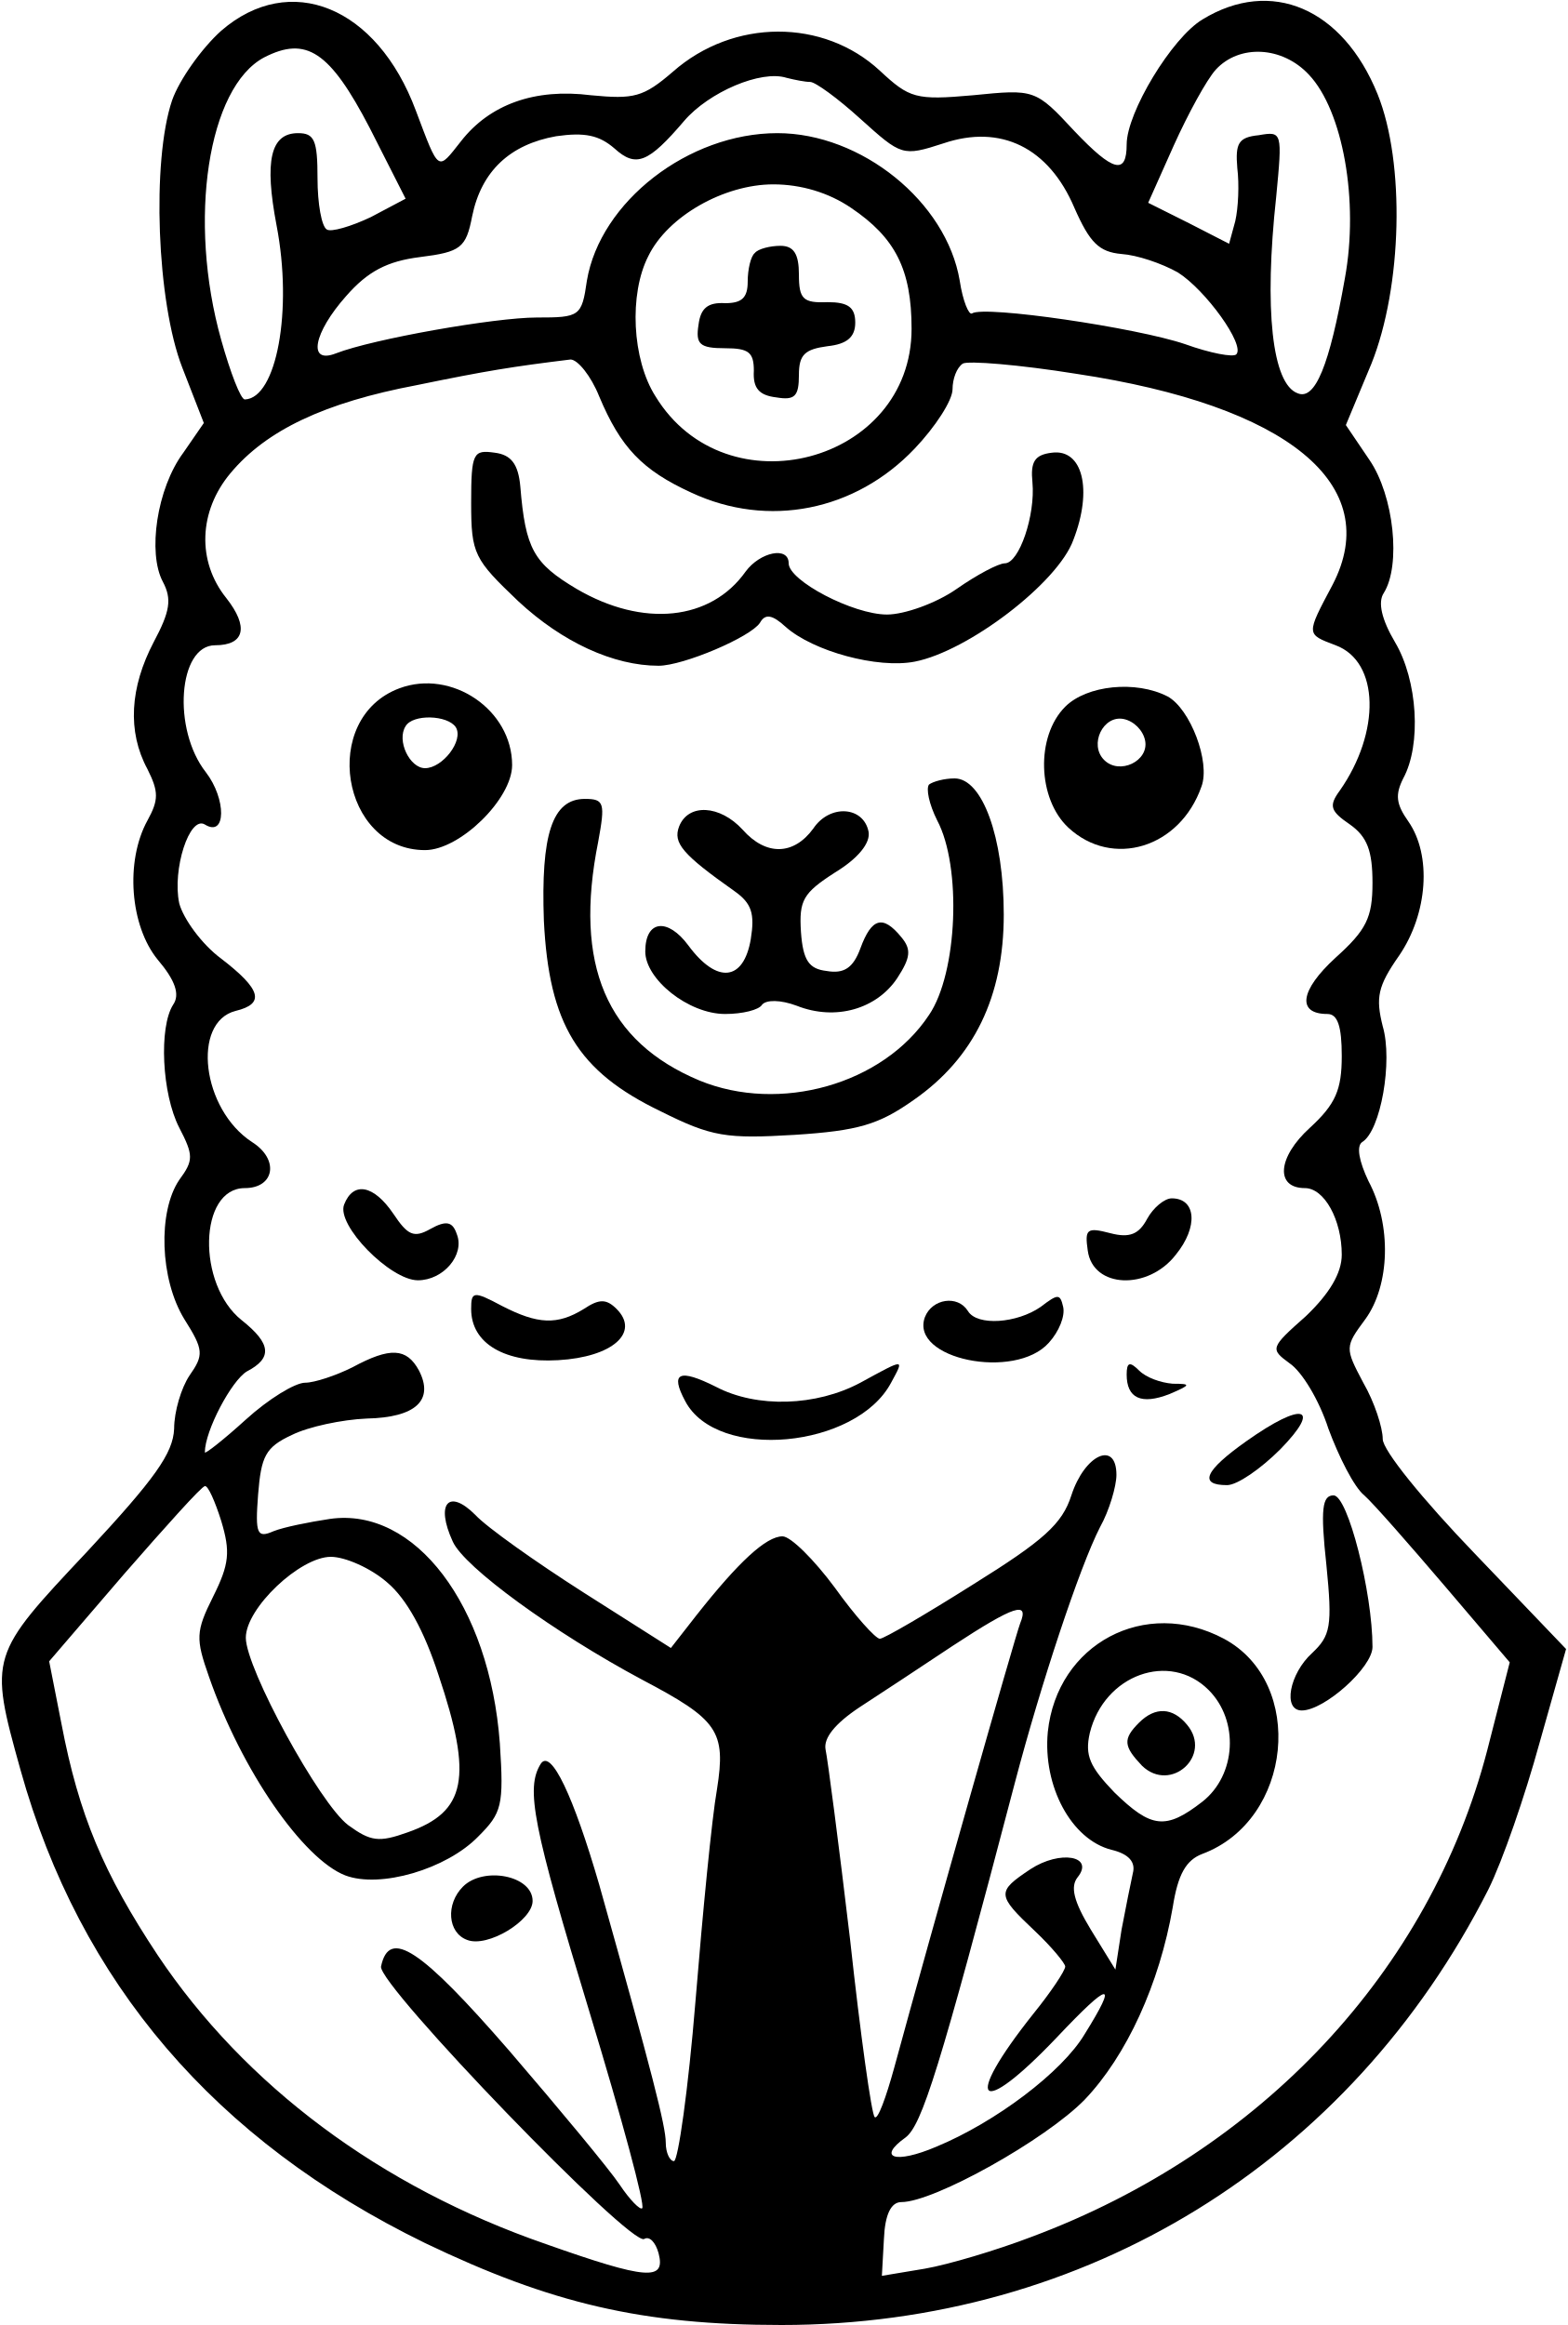
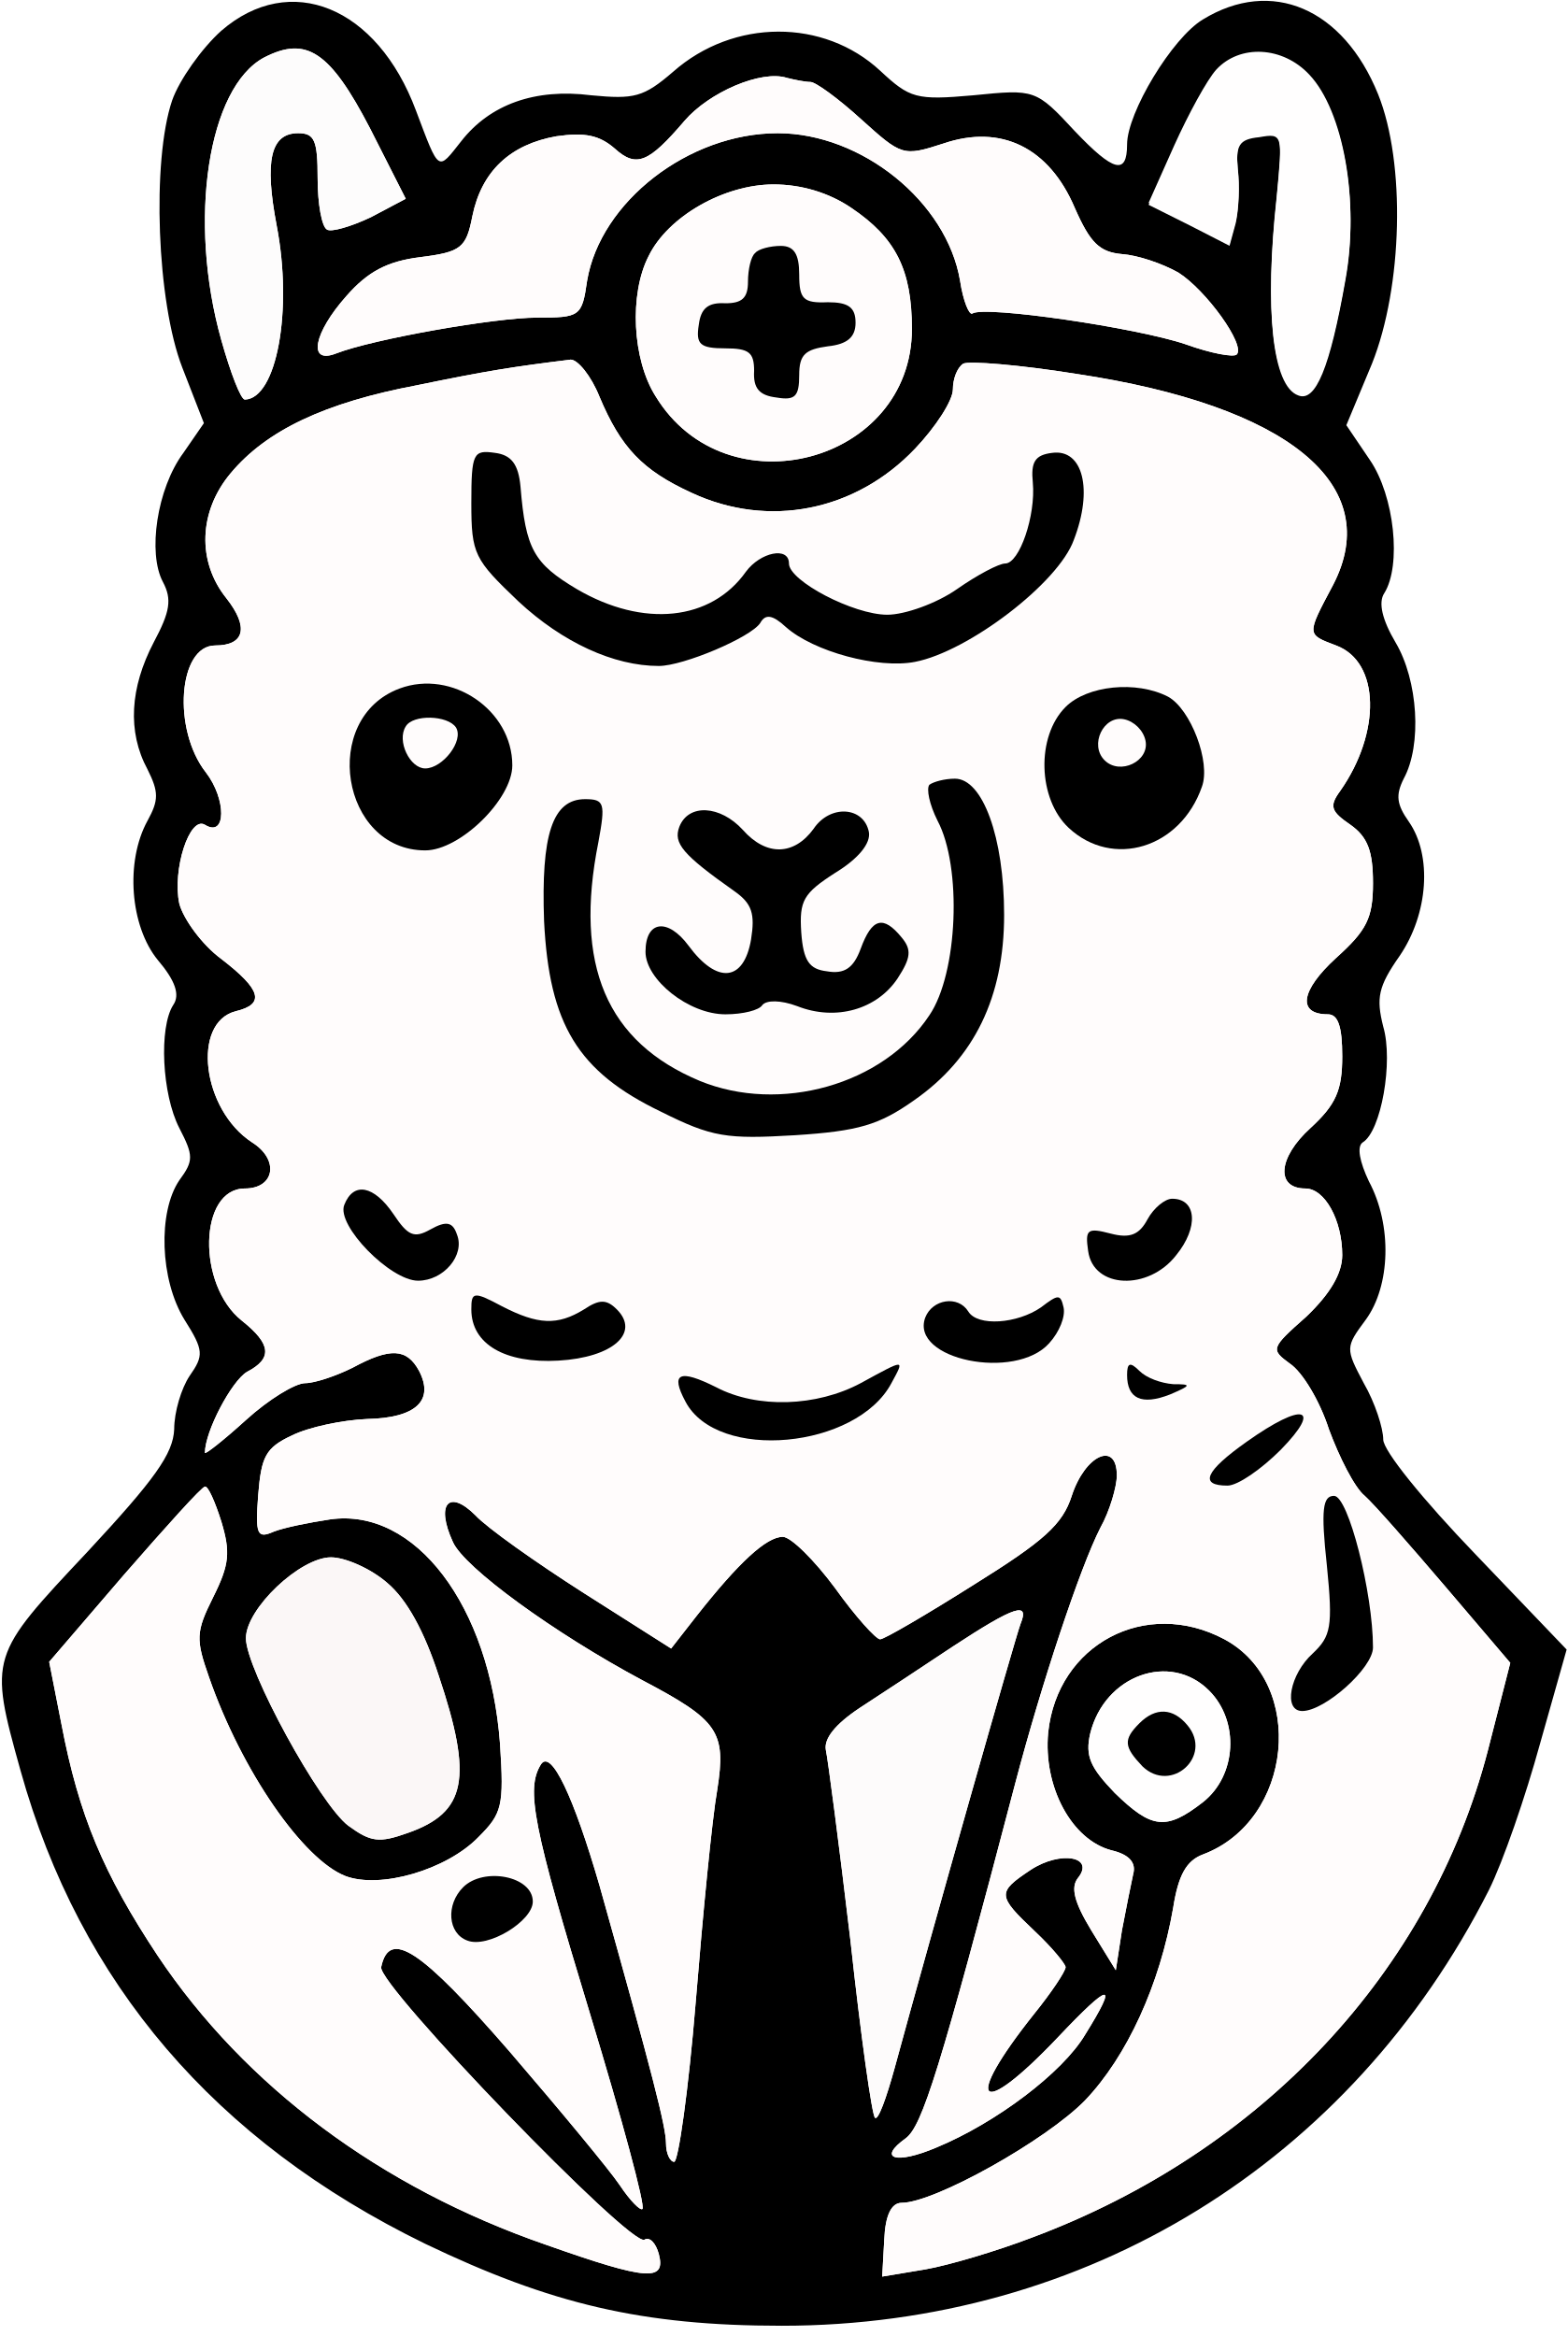
- <svg xmlns="http://www.w3.org/2000/svg" width="153px" height="227px" viewBox="0 0 153 227" version="1.1">
+ <svg xmlns="http://www.w3.org/2000/svg" width="153px" height="228px" viewBox="0 0 153 228" version="1.1">
  <g id="Page-1" stroke="none" stroke-width="1" fill="none" fill-rule="evenodd">
-     <g id="Group" transform="translate(76.54271, 113.5405) scale(-1, 1) rotate(-180) translate(-76.54271, -113.5405) translate(0.185419, 0.081094)" fill="#000000" fill-rule="nonzero">
-       <path d="M21.415,224 C19.515,222.3 17.315,219.2 16.615,217.2 C14.615,211.3 15.115,197.5 17.615,191.1 L19.715,185.7 L17.715,182.8 C15.115,179.3 14.215,173 15.715,170.2 C16.615,168.5 16.415,167.3 14.815,164.3 C12.515,159.9 12.215,155.6 14.215,151.9 C15.315,149.7 15.315,148.9 14.215,146.9 C12.015,142.9 12.515,136.6 15.215,133.3 C16.915,131.3 17.415,129.9 16.715,128.9 C15.315,126.7 15.615,120.2 17.315,116.9 C18.715,114.2 18.715,113.7 17.315,111.8 C15.215,108.7 15.415,102.1 17.815,98.2 C19.715,95.2 19.715,94.7 18.315,92.7 C17.515,91.5 16.815,89.2 16.815,87.5 C16.715,85.1 14.915,82.6 8.315,75.5 C-1.185,65.4 -1.285,65.3 1.815,54.2 C7.615,33.4 20.815,18 41.315,8 C53.615,2.1 62.515,0 76.115,0 C105.815,0 131.615,15.9 145.115,42.5 C146.515,45.3 148.715,51.7 150.115,56.8 L152.715,66 L143.815,75.3 C138.715,80.6 134.815,85.4 134.815,86.5 C134.815,87.6 134.015,90.1 132.915,92 C131.115,95.4 131.115,95.5 133.115,98.2 C135.515,101.5 135.715,107.4 133.415,111.7 C132.515,113.6 132.215,115.1 132.815,115.5 C134.615,116.6 135.815,123.4 134.815,126.8 C134.115,129.6 134.315,130.7 136.415,133.7 C139.215,137.8 139.615,143.5 137.315,146.8 C136.115,148.5 136.015,149.4 136.815,151 C138.615,154.3 138.215,160.6 136.015,164.3 C134.715,166.5 134.315,168.2 134.915,169.1 C136.615,171.8 135.915,178.6 133.515,182.1 L131.215,185.5 L133.715,191.5 C136.715,199 137.015,211.1 134.315,217.8 C130.915,226.2 123.915,229.2 117.215,225.1 C114.215,223.3 109.815,216 109.815,212.9 C109.815,209.9 108.515,210.2 104.715,214.2 C100.915,218.3 100.815,218.3 94.815,217.7 C89.215,217.2 88.615,217.4 85.715,220.1 C80.215,225.2 71.415,225.2 65.515,220 C62.615,217.5 61.715,217.3 57.515,217.7 C52.015,218.4 47.615,216.8 44.815,213.2 C42.515,210.3 42.715,210.1 40.415,216.2 C36.615,226.4 28.115,229.8 21.415,224 Z M35.915,214.5 L39.415,207.6 L36.015,205.8 C34.115,204.9 32.115,204.3 31.715,204.6 C31.215,204.9 30.815,207.1 30.815,209.6 C30.815,213.3 30.515,214 28.915,214 C26.215,214 25.615,211.3 26.815,205 C28.415,196.7 26.815,188.1 23.715,188 C23.315,188 22.315,190.6 21.415,193.8 C18.115,205.5 20.115,218.5 25.615,221.4 C29.715,223.5 32.015,222 35.915,214.5 Z M127.615,219.7 C130.915,216.2 132.515,207.4 131.115,199.8 C129.615,191.3 128.215,187.9 126.515,188.6 C124.015,189.5 123.215,196.8 124.415,207.8 C125.015,214.1 125.015,214.2 122.715,213.8 C120.715,213.6 120.415,213 120.615,210.6 C120.815,209 120.715,206.7 120.415,205.4 L119.815,203.2 L115.915,205.2 L111.915,207.2 L114.415,212.8 C115.815,215.9 117.615,219.2 118.515,220.2 C120.815,222.7 125.015,222.5 127.615,219.7 Z M78.915,219 C79.415,219 81.615,217.4 83.815,215.4 C87.815,211.8 87.915,211.7 91.915,213 C97.515,214.9 102.215,212.6 104.715,206.7 C106.215,203.3 107.115,202.4 109.315,202.2 C110.815,202.1 113.215,201.3 114.815,200.4 C117.515,198.7 121.415,193.3 120.515,192.4 C120.215,192.1 118.015,192.5 115.515,193.4 C110.815,195 95.915,197.2 94.715,196.4 C94.415,196.2 93.815,197.6 93.515,199.6 C92.215,207.3 83.915,214 75.715,214 C67.015,214 58.415,207.3 57.115,199.6 C56.615,196.1 56.415,196 52.215,196 C48.115,196 36.215,193.9 32.615,192.5 C29.815,191.4 30.415,194.5 33.615,198.1 C35.715,200.5 37.615,201.5 40.815,201.9 C44.815,202.4 45.315,202.8 45.915,205.9 C46.815,210.3 49.615,212.9 54.115,213.7 C56.915,214.1 58.315,213.8 59.815,212.5 C61.915,210.6 63.115,211.1 66.615,215.2 C69.015,218 74.115,220.2 76.615,219.4 C77.415,219.2 78.415,219 78.915,219 Z M82.915,206.7 C87.215,203.8 88.815,200.7 88.815,194.9 C88.815,181.8 70.715,177 63.815,188.3 C61.515,191.9 61.215,198.3 63.115,202 C65.015,205.9 70.515,209 75.315,209 C78.015,209 80.715,208.2 82.915,206.7 Z M58.315,188.3 C60.415,183.3 62.515,181.1 67.315,178.9 C74.815,175.4 83.315,177.1 89.115,183.2 C91.115,185.3 92.815,187.9 92.815,189 C92.815,190 93.215,191.1 93.815,191.5 C94.315,191.8 99.315,191.4 104.915,190.5 C125.515,187.4 135.015,179.7 129.915,169.9 C127.315,165 127.315,165.1 130.215,164 C134.515,162.4 134.615,155.5 130.615,149.8 C129.515,148.3 129.715,147.8 131.615,146.5 C133.315,145.3 133.815,143.9 133.815,140.8 C133.815,137.4 133.215,136.2 130.215,133.5 C126.715,130.3 126.415,128 129.415,128 C130.415,128 130.815,126.8 130.815,123.9 C130.815,120.6 130.215,119.2 127.715,116.9 C124.515,114 124.315,111 127.215,111 C129.115,111 130.815,107.9 130.815,104.5 C130.815,102.7 129.615,100.7 127.315,98.5 C123.815,95.4 123.815,95.3 125.715,93.9 C126.915,93.1 128.615,90.3 129.515,87.5 C130.515,84.8 132.015,81.8 133.015,81 C133.915,80.2 137.415,76.2 140.915,72.1 L147.215,64.7 L145.015,56.1 C139.415,34.6 123.015,17 100.515,8.6 C97.115,7.3 92.415,5.9 90.115,5.5 L85.915,4.8 L86.115,8.4 C86.215,10.8 86.815,12 87.815,12 C91.015,12 101.915,18.1 105.715,22 C109.815,26.3 113.015,33.3 114.315,40.8 C114.815,44 115.615,45.4 117.215,46 C126.015,49.3 127.315,62.7 119.315,67 C111.615,71.1 103.015,66.5 102.115,57.9 C101.615,52.6 104.415,47.4 108.315,46.4 C110.015,46 110.715,45.2 110.415,44.1 C110.215,43.2 109.715,40.7 109.315,38.6 L108.715,34.7 L106.315,38.6 C104.615,41.4 104.315,42.8 105.015,43.7 C106.715,45.8 103.315,46.4 100.415,44.5 C97.115,42.3 97.115,42 100.815,38.5 C102.515,36.9 103.815,35.3 103.815,35 C103.815,34.6 102.415,32.5 100.715,30.4 C93.715,21.6 95.315,20 103.015,28.1 C108.215,33.6 109.015,33.7 105.715,28.4 C103.515,24.7 97.015,19.8 91.215,17.4 C87.215,15.7 85.415,16.3 88.215,18.3 C89.815,19.5 91.515,24.8 98.915,53 C101.415,62.5 105.215,74 107.215,77.9 C108.115,79.5 108.815,81.9 108.815,83 C108.815,86.4 105.715,85 104.415,81 C103.515,78.2 101.715,76.6 94.815,72.3 C90.215,69.4 86.115,67 85.715,67 C85.315,67 83.315,69.2 81.315,72 C79.315,74.7 77.015,77 76.215,77 C74.615,77 71.915,74.5 67.815,69.3 L65.315,66.1 L56.815,71.5 C52.115,74.5 47.315,77.9 46.215,79.1 C43.615,81.7 42.315,80.2 44.015,76.5 C45.115,74 53.915,67.6 62.515,63 C69.915,59.1 70.715,58 69.815,52.3 C69.315,49.5 68.415,40.2 67.715,31.6 C67.015,23 66.015,16 65.615,16 C65.215,16 64.815,16.8 64.815,17.8 C64.815,19.4 63.515,24.5 58.315,43 C55.815,51.6 53.615,56.3 52.615,54.8 C51.115,52.4 51.815,48.8 57.415,30.4 C60.515,20.2 62.815,11.7 62.515,11.4 C62.315,11.2 61.315,12.2 60.315,13.7 C59.315,15.2 54.415,21.1 49.515,26.8 C40.915,36.7 37.815,38.8 37.015,35 C36.715,33.2 61.415,7.6 62.715,8.4 C63.215,8.7 63.815,8.1 64.115,7 C64.815,4.3 63.015,4.4 53.115,7.9 C36.915,13.5 23.715,23.4 15.215,36.1 C9.915,44.1 7.515,49.8 5.815,58.7 L4.615,64.8 L11.915,73.3 C16.015,78 19.515,81.9 19.815,81.9 C20.115,82 20.815,80.4 21.415,78.5 C22.315,75.5 22.215,74.3 20.615,71.1 C18.915,67.7 18.915,67 20.215,63.3 C23.415,54.1 29.415,45.5 33.515,43.9 C36.915,42.6 43.415,44.5 46.515,47.7 C48.815,50 49.015,50.7 48.615,56.8 C47.615,70.3 40.315,79.9 32.015,78.7 C30.015,78.4 27.515,77.9 26.515,77.5 C24.915,76.8 24.715,77.2 25.015,81.1 C25.315,84.8 25.715,85.7 28.315,86.9 C29.915,87.7 33.215,88.4 35.615,88.5 C40.415,88.6 42.215,90.3 40.715,93.2 C39.515,95.4 37.915,95.5 34.215,93.5 C32.615,92.7 30.515,92 29.615,92 C28.615,92 26.015,90.4 23.815,88.4 C21.615,86.4 19.815,85 19.815,85.2 C19.815,87.3 22.415,92.2 23.915,93.1 C26.415,94.4 26.315,95.8 23.415,98.1 C19.015,101.6 19.215,111 23.715,111 C26.615,111 27.115,113.8 24.415,115.5 C19.515,118.7 18.515,127.2 22.815,128.3 C25.715,129 25.315,130.4 21.415,133.4 C19.515,134.8 17.715,137.3 17.315,138.8 C16.615,142.1 18.315,147.4 19.815,146.5 C21.915,145.2 21.915,149 19.915,151.6 C16.615,155.8 17.215,164 20.815,164 C23.715,164 24.115,165.8 21.915,168.6 C19.015,172.2 19.215,177.1 22.315,180.8 C25.815,185 31.515,187.7 40.515,189.4 C47.315,190.8 49.815,191.2 55.515,191.9 C56.215,191.9 57.515,190.3 58.315,188.3 Z M37.615,72.5 C39.515,70.9 41.215,67.8 42.615,63.5 C46.015,53.4 45.315,50.1 39.615,48.1 C36.815,47.1 36.015,47.2 33.815,48.8 C31.015,50.9 23.815,64.1 23.815,67.1 C23.815,70 29.115,75 32.115,75 C33.515,75 36.015,73.9 37.615,72.5 Z M99.415,68.5 C98.915,67.2 90.815,38.7 87.115,25.1 C86.315,22.2 85.515,20 85.215,20.3 C84.915,20.5 83.815,28.4 82.815,37.6 C81.715,46.9 80.615,55.3 80.415,56.2 C80.215,57.3 81.315,58.7 83.715,60.3 C85.715,61.6 89.815,64.3 92.815,66.3 C98.915,70.3 100.315,70.7 99.415,68.5 Z M117.815,62 C120.815,59 120.515,53.7 117.215,51.1 C113.615,48.3 112.215,48.5 108.615,52 C106.215,54.5 105.715,55.6 106.215,57.8 C107.615,63.5 114.015,65.8 117.815,62 Z" id="Shape" />
-       <path d="M73.515,202.3 C73.115,202 72.815,200.7 72.815,199.5 C72.815,197.9 72.215,197.4 70.615,197.4 C68.915,197.5 68.215,196.9 68.015,195.3 C67.715,193.4 68.115,193 70.615,193 C72.915,193 73.415,192.6 73.415,190.8 C73.315,189.1 73.915,188.4 75.615,188.2 C77.415,187.9 77.815,188.3 77.815,190.4 C77.815,192.4 78.415,192.9 80.615,193.2 C82.515,193.4 83.315,194.1 83.315,195.5 C83.315,197 82.615,197.5 80.615,197.5 C78.215,197.4 77.815,197.8 77.815,200.2 C77.815,202.2 77.315,203 76.015,203 C75.015,203 73.815,202.7 73.515,202.3 Z" id="Path" />
-       <path d="M45.815,177.9 C45.815,172.9 46.115,172.4 50.415,168.3 C54.715,164.3 59.715,162 64.115,162 C66.515,162 73.115,164.8 74.015,166.2 C74.515,167.1 75.215,167 76.515,165.8 C79.215,163.4 85.515,161.7 89.115,162.4 C94.315,163.4 103.115,170.1 104.615,174.3 C106.515,179.2 105.515,183.2 102.515,182.8 C100.815,182.6 100.415,181.9 100.615,179.9 C100.915,176.7 99.315,172 97.915,172 C97.315,172 95.215,170.9 93.215,169.5 C91.215,168.1 88.115,167 86.415,167 C83.115,167 76.815,170.3 76.815,172 C76.815,173.7 74.015,173.1 72.615,171.2 C69.215,166.4 62.615,165.7 56.115,169.5 C51.915,172 51.115,173.4 50.615,179.5 C50.415,181.7 49.715,182.6 48.115,182.8 C46.015,183.1 45.815,182.8 45.815,177.9 Z" id="Path" />
-       <path d="M38.815,159.8 C31.015,156.9 33.115,144 41.315,144 C44.715,144 49.815,149 49.815,152.3 C49.815,157.7 43.915,161.7 38.815,159.8 Z M44.315,156 C45.115,154.7 43.015,152 41.315,152 C39.815,152 38.515,154.7 39.415,156.1 C40.115,157.3 43.515,157.2 44.315,156 Z" id="Shape" />
-       <path d="M103.815,158 C100.915,155.1 101.115,149 104.115,146.2 C108.415,142.2 115.015,144.2 117.115,150.2 C118.015,152.6 116.015,157.8 113.815,159 C110.715,160.6 105.915,160.1 103.815,158 Z M111.615,154.7 C112.015,152.7 109.115,151.3 107.615,152.8 C106.115,154.3 107.515,157.2 109.515,156.8 C110.515,156.6 111.415,155.7 111.615,154.7 Z" id="Shape" />
-       <path d="M90.515,150.4 C90.215,150 90.515,148.5 91.315,146.9 C93.715,142.4 93.315,132 90.515,127.9 C86.015,121.1 75.915,118.3 68.115,121.5 C59.015,125.3 55.815,132.8 58.215,144.8 C58.915,148.6 58.815,149 56.915,149 C53.715,149 52.615,145.5 52.915,137.1 C53.415,127 56.215,122.4 64.315,118.5 C69.315,116 70.715,115.8 77.415,116.2 C83.615,116.6 85.615,117.2 89.015,119.6 C94.915,123.7 97.815,129.7 97.815,137.7 C97.815,145.3 95.715,151 93.015,151 C92.015,151 90.915,150.7 90.515,150.4 Z" id="Path" />
-       <path d="M66.115,146.3 C65.515,144.7 66.415,143.6 71.515,140 C73.215,138.8 73.515,137.8 73.115,135.3 C72.415,131.2 69.815,130.9 67.015,134.7 C65.015,137.4 62.815,137.2 62.815,134.1 C62.815,131.4 67.015,128 70.615,128 C72.315,128 73.915,128.4 74.215,128.9 C74.615,129.4 76.015,129.4 77.615,128.8 C81.415,127.3 85.415,128.5 87.415,131.5 C88.715,133.5 88.815,134.3 87.815,135.5 C86.015,137.7 84.915,137.4 83.815,134.4 C83.115,132.5 82.215,131.9 80.515,132.2 C78.815,132.4 78.215,133.2 78.015,136 C77.815,139.1 78.215,139.8 81.315,141.8 C83.615,143.2 84.815,144.7 84.615,145.8 C84.115,148.3 80.815,148.5 79.215,146.1 C77.315,143.5 74.615,143.4 72.315,146 C70.115,148.4 67.015,148.6 66.115,146.3 Z" id="Path" />
-       <path d="M33.415,109.4 C32.615,107.4 37.915,102 40.615,102 C43.115,102 45.215,104.5 44.415,106.5 C44.015,107.7 43.415,107.9 41.815,107 C40.215,106.1 39.615,106.4 38.215,108.5 C36.315,111.3 34.315,111.7 33.415,109.4 Z" id="Path" />
-       <path d="M111.815,108 C111.015,106.5 110.115,106.1 108.215,106.6 C105.915,107.2 105.715,107 106.015,104.9 C106.515,101.2 111.915,101 114.615,104.5 C116.815,107.2 116.615,110 114.215,110 C113.515,110 112.415,109.1 111.815,108 Z" id="Path" />
-       <path d="M45.815,99.2 C45.815,95.8 49.115,93.9 54.315,94.2 C59.615,94.5 62.315,96.9 60.015,99.2 C59.015,100.2 58.315,100.2 56.815,99.2 C54.215,97.6 52.315,97.7 48.815,99.5 C46.015,101 45.815,100.9 45.815,99.2 Z" id="Path" />
-       <path d="M101.415,99.4 C99.115,97.8 95.215,97.5 94.315,99 C93.315,100.6 90.815,100.2 90.115,98.4 C88.615,94.3 98.915,92.2 102.215,95.9 C103.215,97 103.815,98.5 103.615,99.4 C103.315,100.7 103.115,100.7 101.415,99.4 Z" id="Path" />
-       <path d="M83.815,92 C79.515,89.7 73.715,89.5 69.715,91.6 C66.115,93.4 65.215,93 66.715,90.2 C69.815,84.3 83.415,85.6 86.815,92 C88.115,94.4 88.215,94.4 83.815,92 Z" id="Path" />
-       <path d="M109.815,92.8 C109.815,90.5 111.215,89.8 114.015,90.9 C116.115,91.8 116.115,91.9 114.315,91.9 C113.115,92 111.715,92.5 111.015,93.2 C110.115,94.1 109.815,94 109.815,92.8 Z" id="Path" />
-       <path d="M121.515,86.3 C117.415,83.4 116.815,82 119.615,82 C120.615,82 122.915,83.6 124.815,85.5 C128.915,89.7 127.015,90.2 121.515,86.3 Z" id="Path" />
-       <path d="M129.315,74.2 C129.915,68.2 129.715,67.3 127.915,65.6 C125.715,63.6 125.015,60 126.915,60 C129.115,60 133.815,64.2 133.815,66.2 C133.815,71.5 131.415,81 130.015,81 C128.915,81 128.715,79.7 129.315,74.2 Z" id="Path" />
-       <path d="M45.015,42.8 C43.315,41.1 43.515,38.3 45.415,37.6 C47.415,36.8 51.815,39.5 51.815,41.4 C51.815,43.9 47.015,44.8 45.015,42.8 Z" id="Path" />
-       <path d="M111.015,58.8 C109.415,57.2 109.515,56.5 111.315,54.6 C114.115,51.9 118.215,55.6 115.715,58.6 C114.315,60.3 112.615,60.4 111.015,58.8 Z" id="Path" />
+     <g id="logo" transform="translate(0.185419, 0.081094)" fill-rule="nonzero">
+       <g id="Group" transform="translate(76.35729, 113.4595) scale(-1, 1) rotate(-180) translate(-76.35729, -113.4595) translate(0, 0)">
+         <path d="M21.415,224 C19.515,222.3 17.315,219.2 16.615,217.2 C14.615,211.3 15.115,197.5 17.615,191.1 L19.715,185.7 L17.715,182.8 C15.115,179.3 14.215,173 15.715,170.2 C16.615,168.5 16.415,167.3 14.815,164.3 C12.515,159.9 12.215,155.6 14.215,151.9 C15.315,149.7 15.315,148.9 14.215,146.9 C12.015,142.9 12.515,136.6 15.215,133.3 C16.915,131.3 17.415,129.9 16.715,128.9 C15.315,126.7 15.615,120.2 17.315,116.9 C18.715,114.2 18.715,113.7 17.315,111.8 C15.215,108.7 15.415,102.1 17.815,98.2 C19.715,95.2 19.715,94.7 18.315,92.7 C17.515,91.5 16.815,89.2 16.815,87.5 C16.715,85.1 14.915,82.6 8.315,75.5 C-1.185,65.4 -1.285,65.3 1.815,54.2 C7.615,33.4 20.815,18 41.315,8 C53.615,2.1 62.515,0 76.115,0 C105.815,0 131.615,15.9 145.115,42.5 C146.515,45.3 148.715,51.7 150.115,56.8 L152.715,66 L143.815,75.3 C138.715,80.6 134.815,85.4 134.815,86.5 C134.815,87.6 134.015,90.1 132.915,92 C131.115,95.4 131.115,95.5 133.115,98.2 C135.515,101.5 135.715,107.4 133.415,111.7 C132.515,113.6 132.215,115.1 132.815,115.5 C134.615,116.6 135.815,123.4 134.815,126.8 C134.115,129.6 134.315,130.7 136.415,133.7 C139.215,137.8 139.615,143.5 137.315,146.8 C136.115,148.5 136.015,149.4 136.815,151 C138.615,154.3 138.215,160.6 136.015,164.3 C134.715,166.5 134.315,168.2 134.915,169.1 C136.615,171.8 135.915,178.6 133.515,182.1 L131.215,185.5 L133.715,191.5 C136.715,199 137.015,211.1 134.315,217.8 C130.915,226.2 123.915,229.2 117.215,225.1 C114.215,223.3 109.815,216 109.815,212.9 C109.815,209.9 108.515,210.2 104.715,214.2 C100.915,218.3 100.815,218.3 94.815,217.7 C89.215,217.2 88.615,217.4 85.715,220.1 C80.215,225.2 71.415,225.2 65.515,220 C62.615,217.5 61.715,217.3 57.515,217.7 C52.015,218.4 47.615,216.8 44.815,213.2 C42.515,210.3 42.715,210.1 40.415,216.2 C36.615,226.4 28.115,229.8 21.415,224 Z M35.915,214.5 L39.415,207.6 L36.015,205.8 C34.115,204.9 32.115,204.3 31.715,204.6 C31.215,204.9 30.815,207.1 30.815,209.6 C30.815,213.3 30.515,214 28.915,214 C26.215,214 25.615,211.3 26.815,205 C28.415,196.7 26.815,188.1 23.715,188 C23.315,188 22.315,190.6 21.415,193.8 C18.115,205.5 20.115,218.5 25.615,221.4 C29.715,223.5 32.015,222 35.915,214.5 Z M127.615,219.7 C130.915,216.2 132.515,207.4 131.115,199.8 C129.615,191.3 128.215,187.9 126.515,188.6 C124.015,189.5 123.215,196.8 124.415,207.8 C125.015,214.1 125.015,214.2 122.715,213.8 C120.715,213.6 120.415,213 120.615,210.6 C120.815,209 120.715,206.7 120.415,205.4 L119.815,203.2 L115.915,205.2 L111.915,207.2 L114.415,212.8 C115.815,215.9 117.615,219.2 118.515,220.2 C120.815,222.7 125.015,222.5 127.615,219.7 Z M78.915,219 C79.415,219 81.615,217.4 83.815,215.4 C87.815,211.8 87.915,211.7 91.915,213 C97.515,214.9 102.215,212.6 104.715,206.7 C106.215,203.3 107.115,202.4 109.315,202.2 C110.815,202.1 113.215,201.3 114.815,200.4 C117.515,198.7 121.415,193.3 120.515,192.4 C120.215,192.1 118.015,192.5 115.515,193.4 C110.815,195 95.915,197.2 94.715,196.4 C94.415,196.2 93.815,197.6 93.515,199.6 C92.215,207.3 83.915,214 75.715,214 C67.015,214 58.415,207.3 57.115,199.6 C56.615,196.1 56.415,196 52.215,196 C48.115,196 36.215,193.9 32.615,192.5 C29.815,191.4 30.415,194.5 33.615,198.1 C35.715,200.5 37.615,201.5 40.815,201.9 C44.815,202.4 45.315,202.8 45.915,205.9 C46.815,210.3 49.615,212.9 54.115,213.7 C56.915,214.1 58.315,213.8 59.815,212.5 C61.915,210.6 63.115,211.1 66.615,215.2 C69.015,218 74.115,220.2 76.615,219.4 C77.415,219.2 78.415,219 78.915,219 Z M82.915,206.7 C87.215,203.8 88.815,200.7 88.815,194.9 C88.815,181.8 70.715,177 63.815,188.3 C61.515,191.9 61.215,198.3 63.115,202 C65.015,205.9 70.515,209 75.315,209 C78.015,209 80.715,208.2 82.915,206.7 Z M58.315,188.3 C60.415,183.3 62.515,181.1 67.315,178.9 C74.815,175.4 83.315,177.1 89.115,183.2 C91.115,185.3 92.815,187.9 92.815,189 C92.815,190 93.215,191.1 93.815,191.5 C94.315,191.8 99.315,191.4 104.915,190.5 C125.515,187.4 135.015,179.7 129.915,169.9 C127.315,165 127.315,165.1 130.215,164 C134.515,162.4 134.615,155.5 130.615,149.8 C129.515,148.3 129.715,147.8 131.615,146.5 C133.315,145.3 133.815,143.9 133.815,140.8 C133.815,137.4 133.215,136.2 130.215,133.5 C126.715,130.3 126.415,128 129.415,128 C130.415,128 130.815,126.8 130.815,123.9 C130.815,120.6 130.215,119.2 127.715,116.9 C124.515,114 124.315,111 127.215,111 C129.115,111 130.815,107.9 130.815,104.5 C130.815,102.7 129.615,100.7 127.315,98.5 C123.815,95.4 123.815,95.3 125.715,93.9 C126.915,93.1 128.615,90.3 129.515,87.5 C130.515,84.8 132.015,81.8 133.015,81 C133.915,80.2 137.415,76.2 140.915,72.1 L147.215,64.7 L145.015,56.1 C139.415,34.6 123.015,17 100.515,8.6 C97.115,7.3 92.415,5.9 90.115,5.5 L85.915,4.8 L86.115,8.4 C86.215,10.8 86.815,12 87.815,12 C91.015,12 101.915,18.1 105.715,22 C109.815,26.3 113.015,33.3 114.315,40.8 C114.815,44 115.615,45.4 117.215,46 C126.015,49.3 127.315,62.7 119.315,67 C111.615,71.1 103.015,66.5 102.115,57.9 C101.615,52.6 104.415,47.4 108.315,46.4 C110.015,46 110.715,45.2 110.415,44.1 C110.215,43.2 109.715,40.7 109.315,38.6 L108.715,34.7 L106.315,38.6 C104.615,41.4 104.315,42.8 105.015,43.7 C106.715,45.8 103.315,46.4 100.415,44.5 C97.115,42.3 97.115,42 100.815,38.5 C102.515,36.9 103.815,35.3 103.815,35 C103.815,34.6 102.415,32.5 100.715,30.4 C93.715,21.6 95.315,20 103.015,28.1 C108.215,33.6 109.015,33.7 105.715,28.4 C103.515,24.7 97.015,19.8 91.215,17.4 C87.215,15.7 85.415,16.3 88.215,18.3 C89.815,19.5 91.515,24.8 98.915,53 C101.415,62.5 105.215,74 107.215,77.9 C108.115,79.5 108.815,81.9 108.815,83 C108.815,86.4 105.715,85 104.415,81 C103.515,78.2 101.715,76.6 94.815,72.3 C90.215,69.4 86.115,67 85.715,67 C85.315,67 83.315,69.2 81.315,72 C79.315,74.7 77.015,77 76.215,77 C74.615,77 71.915,74.5 67.815,69.3 L65.315,66.1 L56.815,71.5 C52.115,74.5 47.315,77.9 46.215,79.1 C43.615,81.7 42.315,80.2 44.015,76.5 C45.115,74 53.915,67.6 62.515,63 C69.915,59.1 70.715,58 69.815,52.3 C69.315,49.5 68.415,40.2 67.715,31.6 C67.015,23 66.015,16 65.615,16 C65.215,16 64.815,16.8 64.815,17.8 C64.815,19.4 63.515,24.5 58.315,43 C55.815,51.6 53.615,56.3 52.615,54.8 C51.115,52.4 51.815,48.8 57.415,30.4 C60.515,20.2 62.815,11.7 62.515,11.4 C62.315,11.2 61.315,12.2 60.315,13.7 C59.315,15.2 54.415,21.1 49.515,26.8 C40.915,36.7 37.815,38.8 37.015,35 C36.715,33.2 61.415,7.6 62.715,8.4 C63.215,8.7 63.815,8.1 64.115,7 C64.815,4.3 63.015,4.4 53.115,7.9 C36.915,13.5 23.715,23.4 15.215,36.1 C9.915,44.1 7.515,49.8 5.815,58.7 L4.615,64.8 L11.915,73.3 C16.015,78 19.515,81.9 19.815,81.9 C20.115,82 20.815,80.4 21.415,78.5 C22.315,75.5 22.215,74.3 20.615,71.1 C18.915,67.7 18.915,67 20.215,63.3 C23.415,54.1 29.415,45.5 33.515,43.9 C36.915,42.6 43.415,44.5 46.515,47.7 C48.815,50 49.015,50.7 48.615,56.8 C47.615,70.3 40.315,79.9 32.015,78.7 C30.015,78.4 27.515,77.9 26.515,77.5 C24.915,76.8 24.715,77.2 25.015,81.1 C25.315,84.8 25.715,85.7 28.315,86.9 C29.915,87.7 33.215,88.4 35.615,88.5 C40.415,88.6 42.215,90.3 40.715,93.2 C39.515,95.4 37.915,95.5 34.215,93.5 C32.615,92.7 30.515,92 29.615,92 C28.615,92 26.015,90.4 23.815,88.4 C21.615,86.4 19.815,85 19.815,85.2 C19.815,87.3 22.415,92.2 23.915,93.1 C26.415,94.4 26.315,95.8 23.415,98.1 C19.015,101.6 19.215,111 23.715,111 C26.615,111 27.115,113.8 24.415,115.5 C19.515,118.7 18.515,127.2 22.815,128.3 C25.715,129 25.315,130.4 21.415,133.4 C19.515,134.8 17.715,137.3 17.315,138.8 C16.615,142.1 18.315,147.4 19.815,146.5 C21.915,145.2 21.915,149 19.915,151.6 C16.615,155.8 17.215,164 20.815,164 C23.715,164 24.115,165.8 21.915,168.6 C19.015,172.2 19.215,177.1 22.315,180.8 C25.815,185 31.515,187.7 40.515,189.4 C47.315,190.8 49.815,191.2 55.515,191.9 C56.215,191.9 57.515,190.3 58.315,188.3 Z M37.615,72.5 C39.515,70.9 41.215,67.8 42.615,63.5 C46.015,53.4 45.315,50.1 39.615,48.1 C36.815,47.1 36.015,47.2 33.815,48.8 C31.015,50.9 23.815,64.1 23.815,67.1 C23.815,70 29.115,75 32.115,75 C33.515,75 36.015,73.9 37.615,72.5 Z M99.415,68.5 C98.915,67.2 90.815,38.7 87.115,25.1 C86.315,22.2 85.515,20 85.215,20.3 C84.915,20.5 83.815,28.4 82.815,37.6 C81.715,46.9 80.615,55.3 80.415,56.2 C80.215,57.3 81.315,58.7 83.715,60.3 C85.715,61.6 89.815,64.3 92.815,66.3 C98.915,70.3 100.315,70.7 99.415,68.5 Z M117.815,62 C120.815,59 120.515,53.7 117.215,51.1 C113.615,48.3 112.215,48.5 108.615,52 C106.215,54.5 105.715,55.6 106.215,57.8 C107.615,63.5 114.015,65.8 117.815,62 Z" id="Shape" fill="#000000" />
+         <path d="M35.915,214.5 L39.415,207.6 L36.015,205.8 C34.115,204.9 32.115,204.3 31.715,204.6 C31.215,204.9 30.815,207.1 30.815,209.6 C30.815,213.3 30.515,214 28.915,214 C26.215,214 25.615,211.3 26.815,205 C28.415,196.7 26.815,188.1 23.715,188 C23.315,188 22.315,190.6 21.415,193.8 C18.115,205.5 20.115,218.5 25.615,221.4 C29.715,223.5 32.015,222 35.915,214.5 Z" id="Shape-path" fill="#FDFCFC" />
+         <path d="M127.615,219.509 C130.915,216.009 132.515,207.209 131.115,199.609 C129.615,191.109 128.215,187.709 126.515,188.409 C124.015,189.309 123.215,196.609 124.415,207.609 C125.015,213.909 125.015,214.009 122.715,213.609 C120.715,213.409 120.415,212.809 120.615,210.409 C120.815,208.809 120.715,206.509 120.415,205.209 L119.815,203.009 L115.915,205.009 L111.915,207.009 L114.415,212.609 C115.815,215.709 117.615,219.009 118.515,220.009 C120.815,222.509 125.015,222.309 127.615,219.509 Z" id="Shape-path" fill="#FFFEFE" />
+         <path d="M78.915,219 C79.415,219 81.615,217.4 83.815,215.4 C87.815,211.8 87.915,211.7 91.915,213 C97.515,214.9 102.215,212.6 104.715,206.7 C106.215,203.3 107.115,202.4 109.315,202.2 C110.815,202.1 113.215,201.3 114.815,200.4 C117.515,198.7 121.415,193.3 120.515,192.4 C120.215,192.1 118.015,192.5 115.515,193.4 C110.815,195 95.915,197.2 94.715,196.4 C94.415,196.2 93.815,197.6 93.515,199.6 C92.215,207.3 83.915,214 75.715,214 C67.015,214 58.415,207.3 57.115,199.6 C56.615,196.1 56.415,196 52.215,196 C48.115,196 36.215,193.9 32.615,192.5 C29.815,191.4 30.415,194.5 33.615,198.1 C35.715,200.5 37.615,201.5 40.815,201.9 C44.815,202.4 45.315,202.8 45.915,205.9 C46.815,210.3 49.615,212.9 54.115,213.7 C56.915,214.1 58.315,213.8 59.815,212.5 C61.915,210.6 63.115,211.1 66.615,215.2 C69.015,218 74.115,220.2 76.615,219.4 C77.415,219.2 78.415,219 78.915,219 Z" id="Shape-path" fill="#FFFCFC" />
+         <path d="M37.615,72.5 C39.515,70.9 41.215,67.8 42.615,63.5 C46.015,53.4 45.315,50.1 39.615,48.1 C36.815,47.1 36.015,47.2 33.815,48.8 C31.015,50.9 23.815,64.1 23.815,67.1 C23.815,70 29.115,75 32.115,75 C33.515,75 36.015,73.9 37.615,72.5 Z" id="Shape-path" fill="#FBF7F7" />
+         <path d="M99.415,68.5 C98.915,67.2 90.815,38.7 87.115,25.1 C86.315,22.2 85.515,20 85.215,20.3 C84.915,20.5 83.815,28.4 82.815,37.6 C81.715,46.9 80.615,55.3 80.415,56.2 C80.215,57.3 81.315,58.7 83.715,60.3 C85.715,61.6 89.815,64.3 92.815,66.3 C98.915,70.3 100.315,70.7 99.415,68.5 Z" id="Shape-path" fill="#FDFBFB" />
+         <path d="M117.815,62 C120.815,59 120.515,53.7 117.215,51.1 C113.615,48.3 112.215,48.5 108.615,52 C106.215,54.5 105.715,55.6 106.215,57.8 C107.615,63.5 114.015,65.8 117.815,62 Z" id="Shape-path" fill="#FFFEFE" />
+         <path d="M82.915,206.7 C87.215,203.8 88.815,200.7 88.815,194.9 C88.815,181.8 70.715,177 63.815,188.3 C61.515,191.9 61.215,198.3 63.115,202 C65.015,205.9 70.515,209 75.315,209 C78.015,209 80.715,208.2 82.915,206.7 Z" id="Shape-path" fill="#FFFCFC" />
+         <path d="M58.315,188.3 C60.415,183.3 62.515,181.1 67.315,178.9 C74.815,175.4 83.315,177.1 89.115,183.2 C91.115,185.3 92.815,187.9 92.815,189 C92.815,190 93.215,191.1 93.815,191.5 C94.315,191.8 99.315,191.4 104.915,190.5 C125.515,187.4 135.015,179.7 129.915,169.9 C127.315,165 127.315,165.1 130.215,164 C134.515,162.4 134.615,155.5 130.615,149.8 C129.515,148.3 129.715,147.8 131.615,146.5 C133.315,145.3 133.815,143.9 133.815,140.8 C133.815,137.4 133.215,136.2 130.215,133.5 C126.715,130.3 126.415,128 129.415,128 C130.415,128 130.815,126.8 130.815,123.9 C130.815,120.6 130.215,119.2 127.715,116.9 C124.515,114 124.315,111 127.215,111 C129.115,111 130.815,107.9 130.815,104.5 C130.815,102.7 129.615,100.7 127.315,98.5 C123.815,95.4 123.815,95.3 125.715,93.9 C126.915,93.1 128.615,90.3 129.515,87.5 C130.515,84.8 132.015,81.8 133.015,81 C133.915,80.2 137.415,76.2 140.915,72.1 L147.215,64.7 L145.015,56.1 C139.415,34.6 123.015,17 100.515,8.6 C97.115,7.3 92.415,5.9 90.115,5.5 L85.915,4.8 L86.115,8.4 C86.215,10.8 86.815,12 87.815,12 C91.015,12 101.915,18.1 105.715,22 C109.815,26.3 113.015,33.3 114.315,40.8 C114.815,44 115.615,45.4 117.215,46 C126.015,49.3 127.315,62.7 119.315,67 C111.615,71.1 103.015,66.5 102.115,57.9 C101.615,52.6 104.415,47.4 108.315,46.4 C110.015,46 110.715,45.2 110.415,44.1 C110.215,43.2 109.715,40.7 109.315,38.6 L108.715,34.7 L106.315,38.6 C104.615,41.4 104.315,42.8 105.015,43.7 C106.715,45.8 103.315,46.4 100.415,44.5 C97.115,42.3 97.115,42 100.815,38.5 C102.515,36.9 103.815,35.3 103.815,35 C103.815,34.6 102.415,32.5 100.715,30.4 C93.715,21.6 95.315,20 103.015,28.1 C108.215,33.6 109.015,33.7 105.715,28.4 C103.515,24.7 97.015,19.8 91.215,17.4 C87.215,15.7 85.415,16.3 88.215,18.3 C89.815,19.5 91.515,24.8 98.915,53 C101.415,62.5 105.215,74 107.215,77.9 C108.115,79.5 108.815,81.9 108.815,83 C108.815,86.4 105.715,85 104.415,81 C103.515,78.2 101.715,76.6 94.815,72.3 C90.215,69.4 86.115,67 85.715,67 C85.315,67 83.315,69.2 81.315,72 C79.315,74.7 77.015,77 76.215,77 C74.615,77 71.915,74.5 67.815,69.3 L65.315,66.1 L56.815,71.5 C52.115,74.5 47.315,77.9 46.215,79.1 C43.615,81.7 42.315,80.2 44.015,76.5 C45.115,74 53.915,67.6 62.515,63 C69.915,59.1 70.715,58 69.815,52.3 C69.315,49.5 68.415,40.2 67.715,31.6 C67.015,23 66.015,16 65.615,16 C65.215,16 64.815,16.8 64.815,17.8 C64.815,19.4 63.515,24.5 58.315,43 C55.815,51.6 53.615,56.3 52.615,54.8 C51.115,52.4 51.815,48.8 57.415,30.4 C60.515,20.2 62.815,11.7 62.515,11.4 C62.315,11.2 61.315,12.2 60.315,13.7 C59.315,15.2 54.415,21.1 49.515,26.8 C40.915,36.7 37.815,38.8 37.015,35 C36.715,33.2 61.415,7.6 62.715,8.4 C63.215,8.7 63.815,8.1 64.115,7 C64.815,4.3 63.015,4.4 53.115,7.9 C36.915,13.5 23.715,23.4 15.215,36.1 C9.915,44.1 7.515,49.8 5.815,58.7 L4.615,64.8 L11.915,73.3 C16.015,78 19.515,81.9 19.815,81.9 C20.115,82 20.815,80.4 21.415,78.5 C22.315,75.5 22.215,74.3 20.615,71.1 C18.915,67.7 18.915,67 20.215,63.3 C23.415,54.1 29.415,45.5 33.515,43.9 C36.915,42.6 43.415,44.5 46.515,47.7 C48.815,50 49.015,50.7 48.615,56.8 C47.615,70.3 40.315,79.9 32.015,78.7 C30.015,78.4 27.515,77.9 26.515,77.5 C24.915,76.8 24.715,77.2 25.015,81.1 C25.315,84.8 25.715,85.7 28.315,86.9 C29.915,87.7 33.215,88.4 35.615,88.5 C40.415,88.6 42.215,90.3 40.715,93.2 C39.515,95.4 37.915,95.5 34.215,93.5 C32.615,92.7 30.515,92 29.615,92 C28.615,92 26.015,90.4 23.815,88.4 C21.615,86.4 19.815,85 19.815,85.2 C19.815,87.3 22.415,92.2 23.915,93.1 C26.415,94.4 26.315,95.8 23.415,98.1 C19.015,101.6 19.215,111 23.715,111 C26.615,111 27.115,113.8 24.415,115.5 C19.515,118.7 18.515,127.2 22.815,128.3 C25.715,129 25.315,130.4 21.415,133.4 C19.515,134.8 17.715,137.3 17.315,138.8 C16.615,142.1 18.315,147.4 19.815,146.5 C21.915,145.2 21.915,149 19.915,151.6 C16.615,155.8 17.215,164 20.815,164 C23.715,164 24.115,165.8 21.915,168.6 C19.015,172.2 19.215,177.1 22.315,180.8 C25.815,185 31.515,187.7 40.515,189.4 C47.315,190.8 49.815,191.2 55.515,191.9 C56.215,191.9 57.515,190.3 58.315,188.3 Z" id="Shape-path" fill="#FFFCFC" />
+         <path d="M73.515,202.3 C73.115,202 72.815,200.7 72.815,199.5 C72.815,197.9 72.215,197.4 70.615,197.4 C68.915,197.5 68.215,196.9 68.015,195.3 C67.715,193.4 68.115,193 70.615,193 C72.915,193 73.415,192.6 73.415,190.8 C73.315,189.1 73.915,188.4 75.615,188.2 C77.415,187.9 77.815,188.3 77.815,190.4 C77.815,192.4 78.415,192.9 80.615,193.2 C82.515,193.4 83.315,194.1 83.315,195.5 C83.315,197 82.615,197.5 80.615,197.5 C78.215,197.4 77.815,197.8 77.815,200.2 C77.815,202.2 77.315,203 76.015,203 C75.015,203 73.815,202.7 73.515,202.3 Z" id="Path" fill="#000000" />
+         <path d="M45.815,177.9 C45.815,172.9 46.115,172.4 50.415,168.3 C54.715,164.3 59.715,162 64.115,162 C66.515,162 73.115,164.8 74.015,166.2 C74.515,167.1 75.215,167 76.515,165.8 C79.215,163.4 85.515,161.7 89.115,162.4 C94.315,163.4 103.115,170.1 104.615,174.3 C106.515,179.2 105.515,183.2 102.515,182.8 C100.815,182.6 100.415,181.9 100.615,179.9 C100.915,176.7 99.315,172 97.915,172 C97.315,172 95.215,170.9 93.215,169.5 C91.215,168.1 88.115,167 86.415,167 C83.115,167 76.815,170.3 76.815,172 C76.815,173.7 74.015,173.1 72.615,171.2 C69.215,166.4 62.615,165.7 56.115,169.5 C51.915,172 51.115,173.4 50.615,179.5 C50.415,181.7 49.715,182.6 48.115,182.8 C46.015,183.1 45.815,182.8 45.815,177.9 Z" id="Path" fill="#000000" />
+         <path d="M38.815,159.8 C31.015,156.9 33.115,144 41.315,144 C44.715,144 49.815,149 49.815,152.3 C49.815,157.7 43.915,161.7 38.815,159.8 Z M44.315,156 C45.115,154.7 43.015,152 41.315,152 C39.815,152 38.515,154.7 39.415,156.1 C40.115,157.3 43.515,157.2 44.315,156 Z" id="Shape" fill="#000000" />
+         <path d="M103.815,158 C100.915,155.1 101.115,149 104.115,146.2 C108.415,142.2 115.015,144.2 117.115,150.2 C118.015,152.6 116.015,157.8 113.815,159 C110.715,160.6 105.915,160.1 103.815,158 Z M111.615,154.7 C112.015,152.7 109.115,151.3 107.615,152.8 C106.115,154.3 107.515,157.2 109.515,156.8 C110.515,156.6 111.415,155.7 111.615,154.7 Z" id="Shape" fill="#000000" />
+         <path d="M90.515,150.4 C90.215,150 90.515,148.5 91.315,146.9 C93.715,142.4 93.315,132 90.515,127.9 C86.015,121.1 75.915,118.3 68.115,121.5 C59.015,125.3 55.815,132.8 58.215,144.8 C58.915,148.6 58.815,149 56.915,149 C53.715,149 52.615,145.5 52.915,137.1 C53.415,127 56.215,122.4 64.315,118.5 C69.315,116 70.715,115.8 77.415,116.2 C83.615,116.6 85.615,117.2 89.015,119.6 C94.915,123.7 97.815,129.7 97.815,137.7 C97.815,145.3 95.715,151 93.015,151 C92.015,151 90.915,150.7 90.515,150.4 Z" id="Path" fill="#000000" />
+         <path d="M66.115,146.3 C65.515,144.7 66.415,143.6 71.515,140 C73.215,138.8 73.515,137.8 73.115,135.3 C72.415,131.2 69.815,130.9 67.015,134.7 C65.015,137.4 62.815,137.2 62.815,134.1 C62.815,131.4 67.015,128 70.615,128 C72.315,128 73.915,128.4 74.215,128.9 C74.615,129.4 76.015,129.4 77.615,128.8 C81.415,127.3 85.415,128.5 87.415,131.5 C88.715,133.5 88.815,134.3 87.815,135.5 C86.015,137.7 84.915,137.4 83.815,134.4 C83.115,132.5 82.215,131.9 80.515,132.2 C78.815,132.4 78.215,133.2 78.015,136 C77.815,139.1 78.215,139.8 81.315,141.8 C83.615,143.2 84.815,144.7 84.615,145.8 C84.115,148.3 80.815,148.5 79.215,146.1 C77.315,143.5 74.615,143.4 72.315,146 C70.115,148.4 67.015,148.6 66.115,146.3 Z" id="Path" fill="#000000" />
+         <path d="M33.415,109.4 C32.615,107.4 37.915,102 40.615,102 C43.115,102 45.215,104.5 44.415,106.5 C44.015,107.7 43.415,107.9 41.815,107 C40.215,106.1 39.615,106.4 38.215,108.5 C36.315,111.3 34.315,111.7 33.415,109.4 Z" id="Path" fill="#000000" />
+         <path d="M111.815,108 C111.015,106.5 110.115,106.1 108.215,106.6 C105.915,107.2 105.715,107 106.015,104.9 C106.515,101.2 111.915,101 114.615,104.5 C116.815,107.2 116.615,110 114.215,110 C113.515,110 112.415,109.1 111.815,108 Z" id="Path" fill="#000000" />
+         <path d="M45.815,99.2 C45.815,95.8 49.115,93.9 54.315,94.2 C59.615,94.5 62.315,96.9 60.015,99.2 C59.015,100.2 58.315,100.2 56.815,99.2 C54.215,97.6 52.315,97.7 48.815,99.5 C46.015,101 45.815,100.9 45.815,99.2 Z" id="Path" fill="#000000" />
+         <path d="M101.415,99.4 C99.115,97.8 95.215,97.5 94.315,99 C93.315,100.6 90.815,100.2 90.115,98.4 C88.615,94.3 98.915,92.2 102.215,95.9 C103.215,97 103.815,98.5 103.615,99.4 C103.315,100.7 103.115,100.7 101.415,99.4 Z" id="Path" fill="#000000" />
+         <path d="M83.815,92 C79.515,89.7 73.715,89.5 69.715,91.6 C66.115,93.4 65.215,93 66.715,90.2 C69.815,84.3 83.415,85.6 86.815,92 C88.115,94.4 88.215,94.4 83.815,92 Z" id="Path" fill="#000000" />
+         <path d="M109.815,92.8 C109.815,90.5 111.215,89.8 114.015,90.9 C116.115,91.8 116.115,91.9 114.315,91.9 C113.115,92 111.715,92.5 111.015,93.2 C110.115,94.1 109.815,94 109.815,92.8 Z" id="Path" fill="#000000" />
+         <path d="M121.515,86.3 C117.415,83.4 116.815,82 119.615,82 C120.615,82 122.915,83.6 124.815,85.5 C128.915,89.7 127.015,90.2 121.515,86.3 Z" id="Path" fill="#000000" />
+         <path d="M129.315,74.2 C129.915,68.2 129.715,67.3 127.915,65.6 C125.715,63.6 125.015,60 126.915,60 C129.115,60 133.815,64.2 133.815,66.2 C133.815,71.5 131.415,81 130.015,81 C128.915,81 128.715,79.7 129.315,74.2 Z" id="Path" fill="#000000" />
+         <path d="M45.015,42.8 C43.315,41.1 43.515,38.3 45.415,37.6 C47.415,36.8 51.815,39.5 51.815,41.4 C51.815,43.9 47.015,44.8 45.015,42.8 Z" id="Path" fill="#000000" />
+         <path d="M111.015,58.8 C109.415,57.2 109.515,56.5 111.315,54.6 C114.115,51.9 118.215,55.6 115.715,58.6 C114.315,60.3 112.615,60.4 111.015,58.8 Z" id="Path" fill="#000000" />
+       </g>
    </g>
  </g>
</svg>
